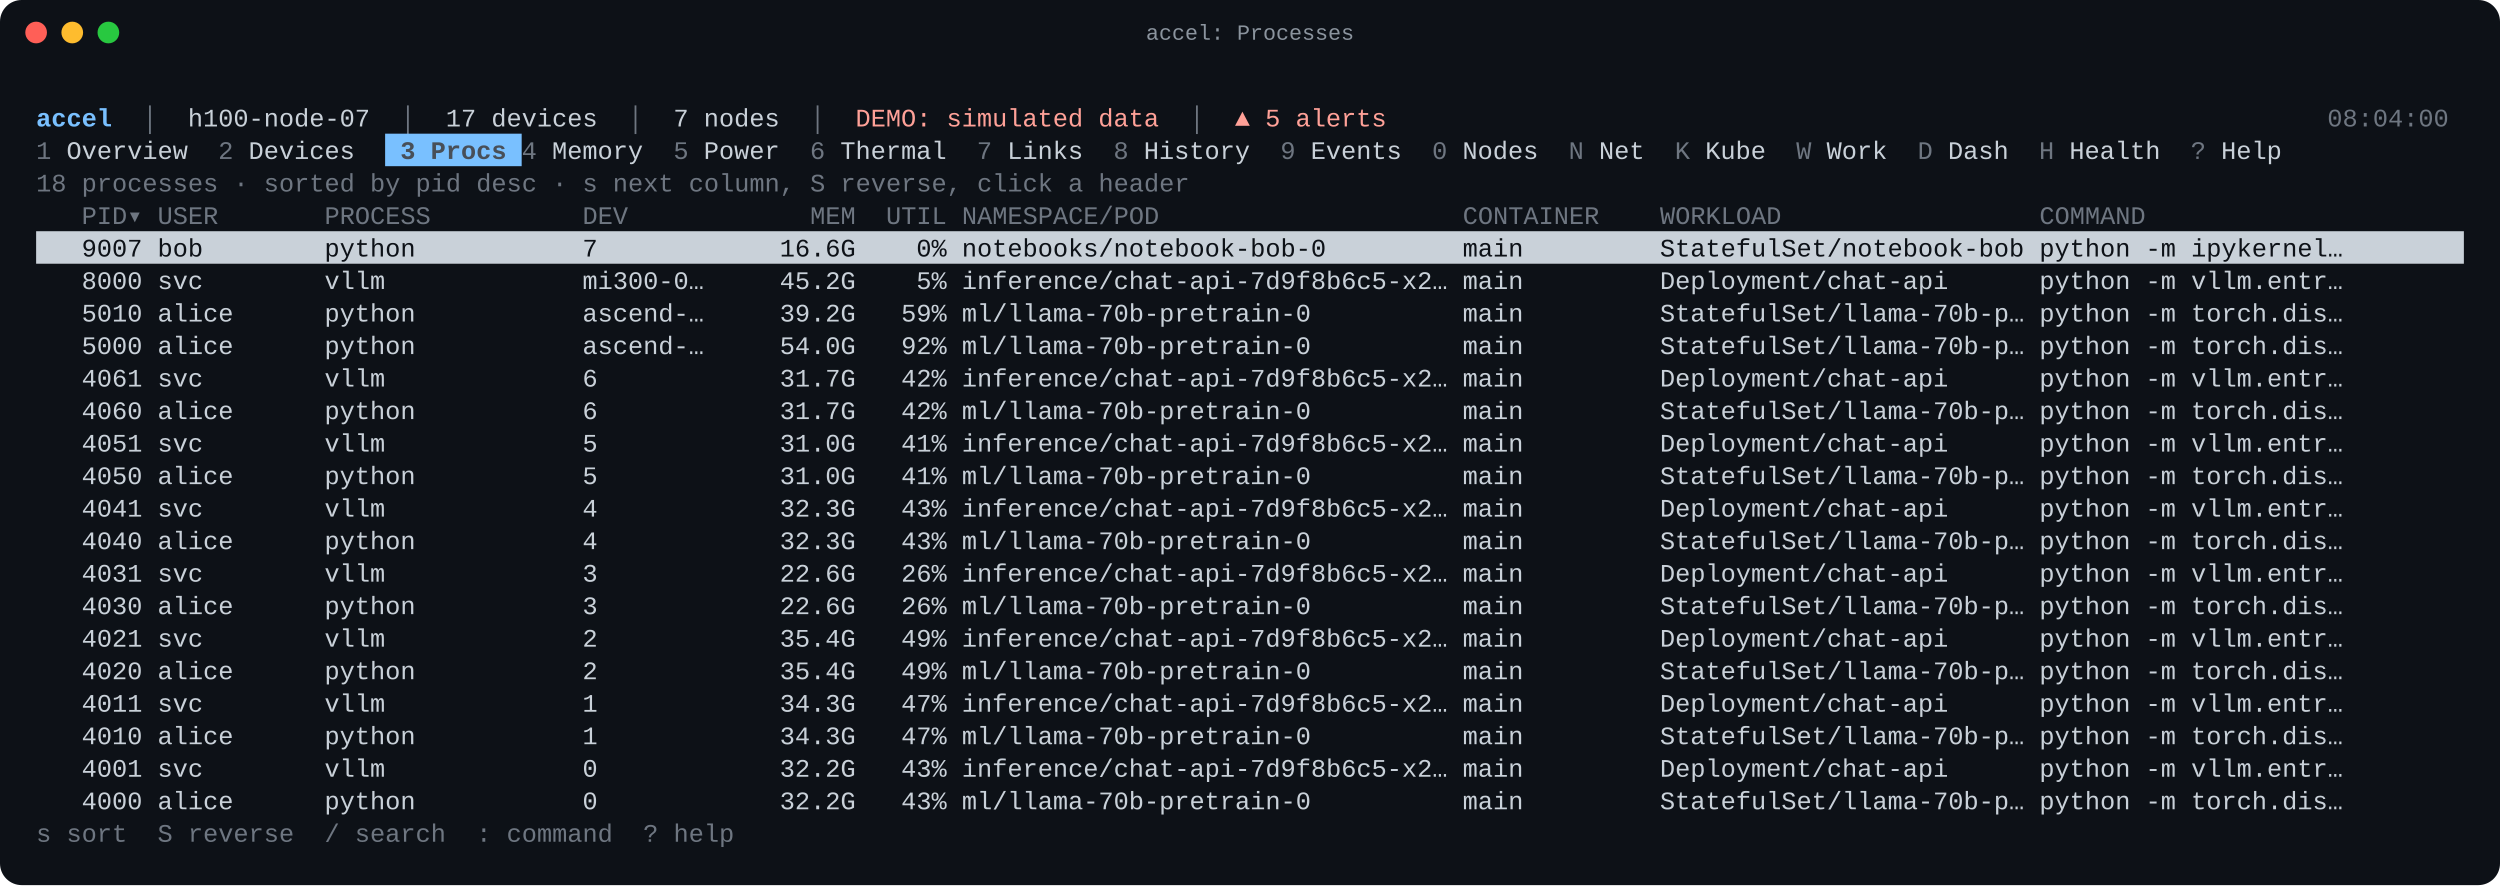
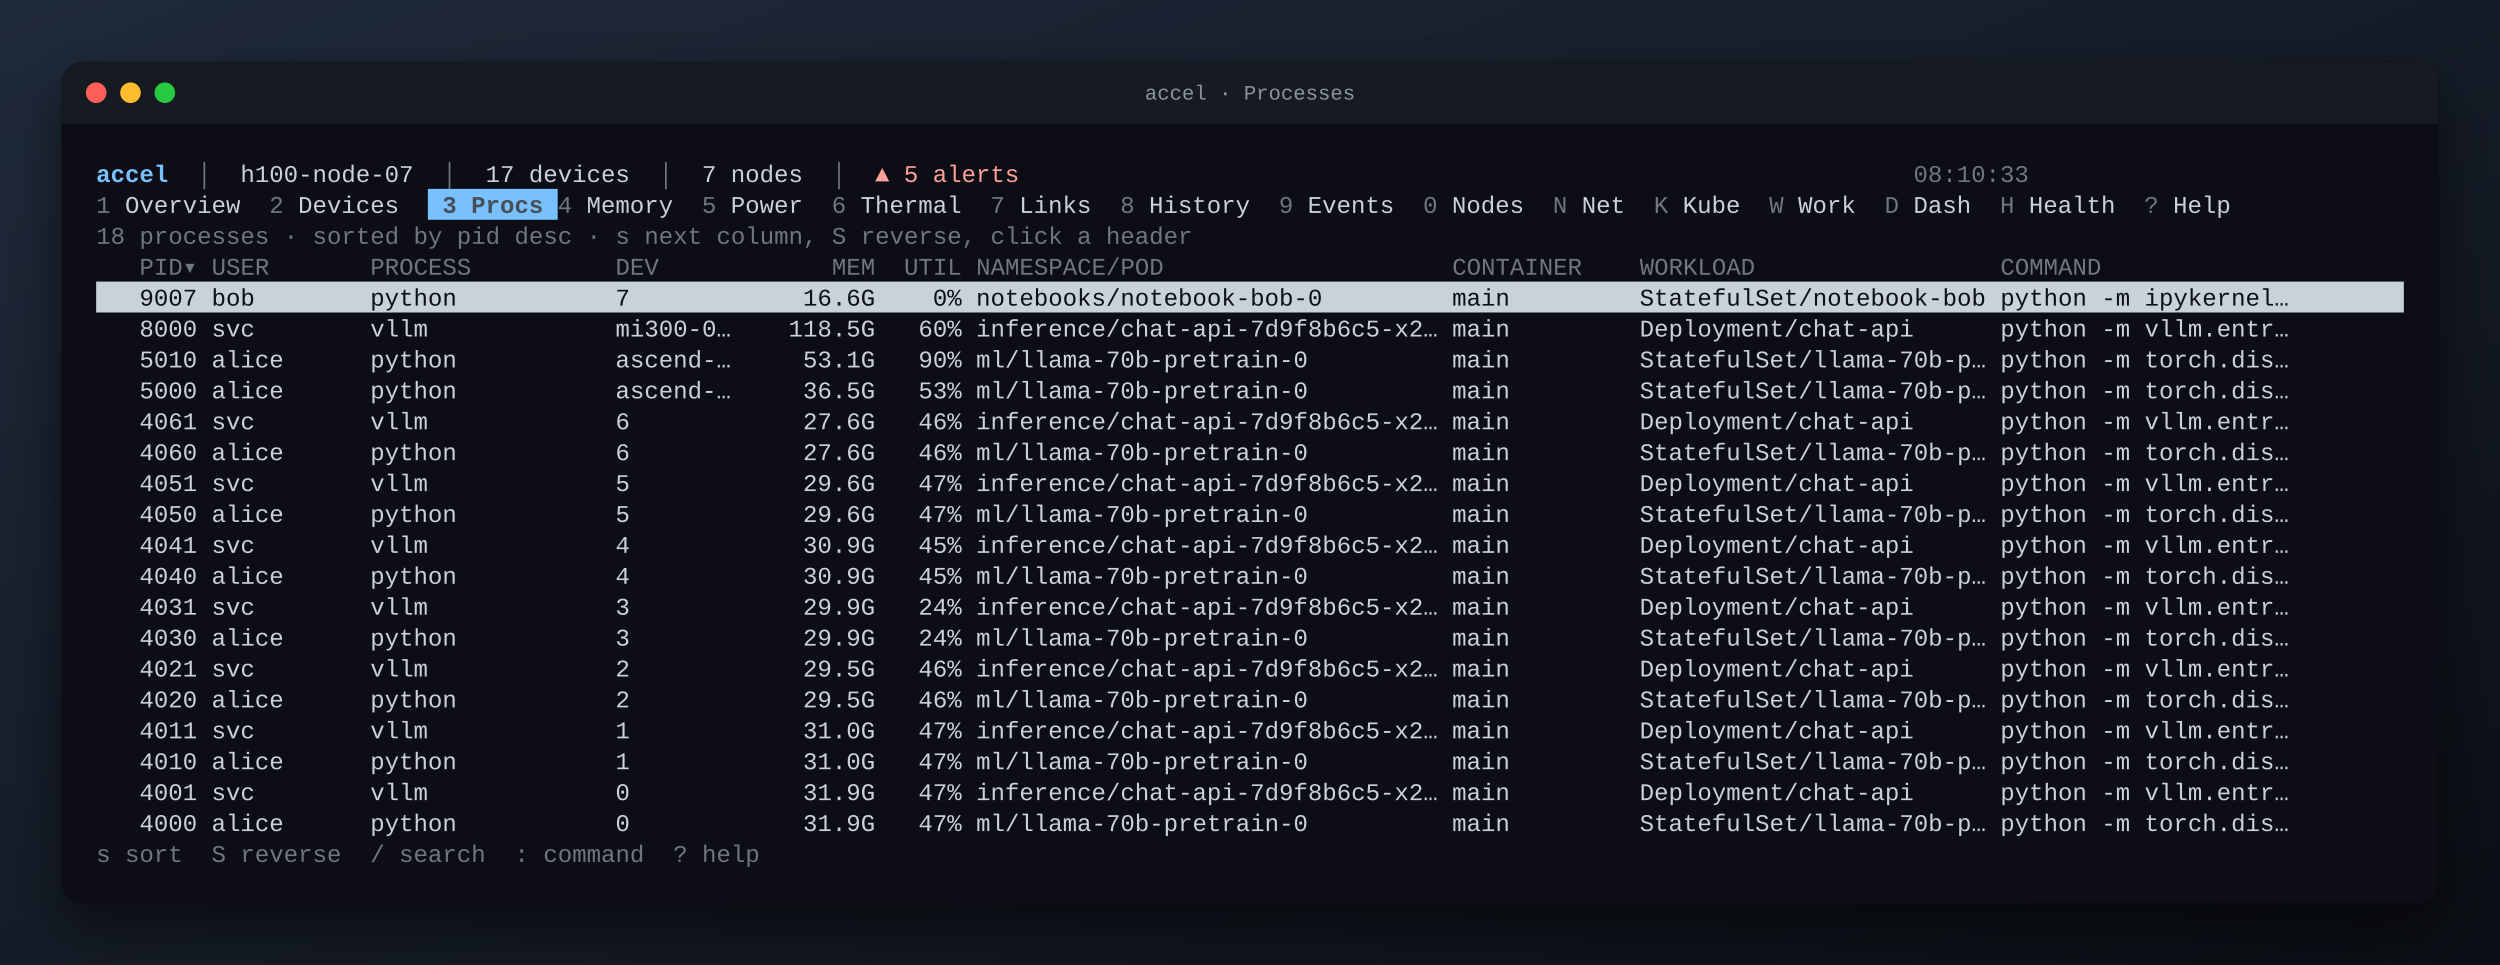
- <svg xmlns="http://www.w3.org/2000/svg" width="1384" height="490" viewBox="0 0 1384 490" font-family="JetBrains Mono, SFMono-Regular, Menlo, Consolas, Liberation Mono, monospace" font-size="14">
-   <rect width="100%" height="100%" rx="12" fill="#0d1117" />
-   <circle cx="20" cy="18" r="6" fill="#ff5f57" />
-   <circle cx="40" cy="18" r="6" fill="#febc2e" />
-   <circle cx="60" cy="18" r="6" fill="#28c840" />
-   <text x="50%" y="22" text-anchor="middle" fill="#8b949e" font-size="12">accel: Processes</text>
-   <g xml:space="preserve">
+ <svg xmlns="http://www.w3.org/2000/svg" width="1456" height="562" viewBox="0 0 1456 562" font-family="JetBrains Mono, SFMono-Regular, Menlo, Consolas, Liberation Mono, monospace" font-size="14">
+   <defs>
+     <linearGradient id="desk" x1="0" y1="0" x2="1" y2="1">
+       <stop offset="0" stop-color="#1f2a3a" />
+       <stop offset="1" stop-color="#0b0e14" />
+     </linearGradient>
+     <filter id="shadow" x="-10%" y="-10%" width="120%" height="130%">
+       <feDropShadow dx="0" dy="14" stdDeviation="16" flood-color="#000" flood-opacity="0.55" />
+     </filter>
+   </defs>
+   <rect width="100%" height="100%" fill="url(#desk)" />
+   <rect x="36" y="36" width="1384" height="490" rx="12" fill="#0d1117" filter="url(#shadow)" />
+   <rect x="36" y="36" width="1384" height="36" rx="12" fill="#161b22" />
+   <rect x="36" y="60" width="1384" height="12" fill="#161b22" />
+   <circle cx="56" cy="54" r="6" fill="#ff5f57" />
+   <circle cx="76" cy="54" r="6" fill="#febc2e" />
+   <circle cx="96" cy="54" r="6" fill="#28c840" />
+   <text x="50%" y="58" text-anchor="middle" fill="#8b949e" font-size="12">accel · Processes</text>
+   <g xml:space="preserve" transform="translate(36 36)">
    <text y="70.0" fill="#c9d1d9" xml:space="preserve" style="white-space:pre">
      <tspan x="20.0" fill="#79c0ff" font-weight="bold">accel</tspan>
      <tspan x="62.0" fill="#6e7681">  │  </tspan>
      <tspan x="104.0">h100-node-07</tspan>
      <tspan x="204.8" fill="#6e7681">  │  </tspan>
      <tspan x="246.8">17 devices</tspan>
      <tspan x="330.8" fill="#6e7681">  │  </tspan>
      <tspan x="372.8">7 nodes</tspan>
      <tspan x="431.6" fill="#6e7681">  │  </tspan>
-       <tspan x="473.6" fill="#ffa198">DEMO: simulated data</tspan>
-       <tspan x="641.6" fill="#6e7681">  │  </tspan>
-       <tspan x="683.6" fill="#ffa198">▲ 5 alerts</tspan>
-       <tspan x="1288.4" fill="#6e7681">08:04:00</tspan>
+       <tspan x="473.6" fill="#ffa198">▲ 5 alerts</tspan>
+       <tspan x="1078.4" fill="#6e7681">08:10:33                         </tspan>
    </text>
    <rect x="213.2" y="74.0" width="75.6" height="18.0" fill="#79c0ff" />
    <text y="88.0" fill="#c9d1d9" xml:space="preserve" style="white-space:pre">
      <tspan x="20.0" fill="#6e7681">1</tspan>
      <tspan x="28.4"> Overview  </tspan>
      <tspan x="120.8" fill="#6e7681">2</tspan>
      <tspan x="129.2"> Devices  </tspan>
      <tspan x="213.2" fill="#484f58" font-weight="bold"> 3 Procs </tspan>
      <tspan x="288.8" fill="#6e7681">4</tspan>
      <tspan x="297.2"> Memory  </tspan>
      <tspan x="372.8" fill="#6e7681">5</tspan>
      <tspan x="381.2"> Power  </tspan>
      <tspan x="448.4" fill="#6e7681">6</tspan>
      <tspan x="456.8"> Thermal  </tspan>
      <tspan x="540.8" fill="#6e7681">7</tspan>
      <tspan x="549.2"> Links  </tspan>
      <tspan x="616.4" fill="#6e7681">8</tspan>
      <tspan x="624.8"> History  </tspan>
      <tspan x="708.8" fill="#6e7681">9</tspan>
      <tspan x="717.2"> Events  </tspan>
      <tspan x="792.8" fill="#6e7681">0</tspan>
      <tspan x="801.2"> Nodes  </tspan>
      <tspan x="868.4" fill="#6e7681">N</tspan>
      <tspan x="876.8"> Net  </tspan>
      <tspan x="927.2" fill="#6e7681">K</tspan>
      <tspan x="935.6"> Kube  </tspan>
      <tspan x="994.4" fill="#6e7681">W</tspan>
      <tspan x="1002.8"> Work  </tspan>
      <tspan x="1061.6" fill="#6e7681">D</tspan>
      <tspan x="1070.0"> Dash  </tspan>
      <tspan x="1128.8" fill="#6e7681">H</tspan>
      <tspan x="1137.2"> Health  </tspan>
      <tspan x="1212.8" fill="#6e7681">?</tspan>
      <tspan x="1221.2"> Help  </tspan>
    </text>
    <text y="106.0" fill="#c9d1d9" xml:space="preserve" style="white-space:pre">
      <tspan x="20.0" fill="#6e7681">18 processes · sorted by pid desc · s next column, S reverse, click a header</tspan>
    </text>
    <text y="124.0" fill="#c9d1d9" xml:space="preserve" style="white-space:pre">
      <tspan x="20.0" fill="#6e7681">   PID▾ USER       PROCESS          DEV            MEM  UTIL NAMESPACE/POD                    CONTAINER    WORKLOAD                 COMMAND             </tspan>
    </text>
    <rect x="20.0" y="128.0" width="1344.0" height="18.0" fill="#c9d1d9" />
    <text y="142.0" fill="#c9d1d9" xml:space="preserve" style="white-space:pre">
      <tspan x="20.0" fill="#0d1117">   9007 bob        python           7            16.6G    0% notebooks/notebook-bob-0         main         StatefulSet/notebook-bob python -m ipykernel…        </tspan>
    </text>
    <text y="160.0" fill="#c9d1d9" xml:space="preserve" style="white-space:pre">
-       <tspan x="20.0">   8000 svc        vllm             mi300-0…     45.2G    5% inference/chat-api-7d9f8b6c5-x2… main         Deployment/chat-api      python -m vllm.entr…</tspan>
+       <tspan x="20.0">   8000 svc        vllm             mi300-0…    118.5G   60% inference/chat-api-7d9f8b6c5-x2… main         Deployment/chat-api      python -m vllm.entr…</tspan>
    </text>
    <text y="178.0" fill="#c9d1d9" xml:space="preserve" style="white-space:pre">
-       <tspan x="20.0">   5010 alice      python           ascend-…     39.2G   59% ml/llama-70b-pretrain-0          main         StatefulSet/llama-70b-p… python -m torch.dis…</tspan>
+       <tspan x="20.0">   5010 alice      python           ascend-…     53.1G   90% ml/llama-70b-pretrain-0          main         StatefulSet/llama-70b-p… python -m torch.dis…</tspan>
    </text>
    <text y="196.0" fill="#c9d1d9" xml:space="preserve" style="white-space:pre">
-       <tspan x="20.0">   5000 alice      python           ascend-…     54.0G   92% ml/llama-70b-pretrain-0          main         StatefulSet/llama-70b-p… python -m torch.dis…</tspan>
+       <tspan x="20.0">   5000 alice      python           ascend-…     36.5G   53% ml/llama-70b-pretrain-0          main         StatefulSet/llama-70b-p… python -m torch.dis…</tspan>
    </text>
    <text y="214.0" fill="#c9d1d9" xml:space="preserve" style="white-space:pre">
-       <tspan x="20.0">   4061 svc        vllm             6            31.7G   42% inference/chat-api-7d9f8b6c5-x2… main         Deployment/chat-api      python -m vllm.entr…</tspan>
+       <tspan x="20.0">   4061 svc        vllm             6            27.6G   46% inference/chat-api-7d9f8b6c5-x2… main         Deployment/chat-api      python -m vllm.entr…</tspan>
    </text>
    <text y="232.0" fill="#c9d1d9" xml:space="preserve" style="white-space:pre">
-       <tspan x="20.0">   4060 alice      python           6            31.7G   42% ml/llama-70b-pretrain-0          main         StatefulSet/llama-70b-p… python -m torch.dis…</tspan>
+       <tspan x="20.0">   4060 alice      python           6            27.6G   46% ml/llama-70b-pretrain-0          main         StatefulSet/llama-70b-p… python -m torch.dis…</tspan>
    </text>
    <text y="250.0" fill="#c9d1d9" xml:space="preserve" style="white-space:pre">
-       <tspan x="20.0">   4051 svc        vllm             5            31.0G   41% inference/chat-api-7d9f8b6c5-x2… main         Deployment/chat-api      python -m vllm.entr…</tspan>
+       <tspan x="20.0">   4051 svc        vllm             5            29.6G   47% inference/chat-api-7d9f8b6c5-x2… main         Deployment/chat-api      python -m vllm.entr…</tspan>
    </text>
    <text y="268.0" fill="#c9d1d9" xml:space="preserve" style="white-space:pre">
-       <tspan x="20.0">   4050 alice      python           5            31.0G   41% ml/llama-70b-pretrain-0          main         StatefulSet/llama-70b-p… python -m torch.dis…</tspan>
+       <tspan x="20.0">   4050 alice      python           5            29.6G   47% ml/llama-70b-pretrain-0          main         StatefulSet/llama-70b-p… python -m torch.dis…</tspan>
    </text>
    <text y="286.0" fill="#c9d1d9" xml:space="preserve" style="white-space:pre">
-       <tspan x="20.0">   4041 svc        vllm             4            32.3G   43% inference/chat-api-7d9f8b6c5-x2… main         Deployment/chat-api      python -m vllm.entr…</tspan>
+       <tspan x="20.0">   4041 svc        vllm             4            30.9G   45% inference/chat-api-7d9f8b6c5-x2… main         Deployment/chat-api      python -m vllm.entr…</tspan>
    </text>
    <text y="304.0" fill="#c9d1d9" xml:space="preserve" style="white-space:pre">
-       <tspan x="20.0">   4040 alice      python           4            32.3G   43% ml/llama-70b-pretrain-0          main         StatefulSet/llama-70b-p… python -m torch.dis…</tspan>
+       <tspan x="20.0">   4040 alice      python           4            30.9G   45% ml/llama-70b-pretrain-0          main         StatefulSet/llama-70b-p… python -m torch.dis…</tspan>
    </text>
    <text y="322.0" fill="#c9d1d9" xml:space="preserve" style="white-space:pre">
-       <tspan x="20.0">   4031 svc        vllm             3            22.6G   26% inference/chat-api-7d9f8b6c5-x2… main         Deployment/chat-api      python -m vllm.entr…</tspan>
+       <tspan x="20.0">   4031 svc        vllm             3            29.9G   24% inference/chat-api-7d9f8b6c5-x2… main         Deployment/chat-api      python -m vllm.entr…</tspan>
    </text>
    <text y="340.0" fill="#c9d1d9" xml:space="preserve" style="white-space:pre">
-       <tspan x="20.0">   4030 alice      python           3            22.6G   26% ml/llama-70b-pretrain-0          main         StatefulSet/llama-70b-p… python -m torch.dis…</tspan>
+       <tspan x="20.0">   4030 alice      python           3            29.9G   24% ml/llama-70b-pretrain-0          main         StatefulSet/llama-70b-p… python -m torch.dis…</tspan>
    </text>
    <text y="358.0" fill="#c9d1d9" xml:space="preserve" style="white-space:pre">
-       <tspan x="20.0">   4021 svc        vllm             2            35.4G   49% inference/chat-api-7d9f8b6c5-x2… main         Deployment/chat-api      python -m vllm.entr…</tspan>
+       <tspan x="20.0">   4021 svc        vllm             2            29.5G   46% inference/chat-api-7d9f8b6c5-x2… main         Deployment/chat-api      python -m vllm.entr…</tspan>
    </text>
    <text y="376.0" fill="#c9d1d9" xml:space="preserve" style="white-space:pre">
-       <tspan x="20.0">   4020 alice      python           2            35.4G   49% ml/llama-70b-pretrain-0          main         StatefulSet/llama-70b-p… python -m torch.dis…</tspan>
+       <tspan x="20.0">   4020 alice      python           2            29.5G   46% ml/llama-70b-pretrain-0          main         StatefulSet/llama-70b-p… python -m torch.dis…</tspan>
    </text>
    <text y="394.0" fill="#c9d1d9" xml:space="preserve" style="white-space:pre">
-       <tspan x="20.0">   4011 svc        vllm             1            34.3G   47% inference/chat-api-7d9f8b6c5-x2… main         Deployment/chat-api      python -m vllm.entr…</tspan>
+       <tspan x="20.0">   4011 svc        vllm             1            31.0G   47% inference/chat-api-7d9f8b6c5-x2… main         Deployment/chat-api      python -m vllm.entr…</tspan>
    </text>
    <text y="412.0" fill="#c9d1d9" xml:space="preserve" style="white-space:pre">
-       <tspan x="20.0">   4010 alice      python           1            34.3G   47% ml/llama-70b-pretrain-0          main         StatefulSet/llama-70b-p… python -m torch.dis…</tspan>
+       <tspan x="20.0">   4010 alice      python           1            31.0G   47% ml/llama-70b-pretrain-0          main         StatefulSet/llama-70b-p… python -m torch.dis…</tspan>
    </text>
    <text y="430.0" fill="#c9d1d9" xml:space="preserve" style="white-space:pre">
-       <tspan x="20.0">   4001 svc        vllm             0            32.2G   43% inference/chat-api-7d9f8b6c5-x2… main         Deployment/chat-api      python -m vllm.entr…</tspan>
+       <tspan x="20.0">   4001 svc        vllm             0            31.9G   47% inference/chat-api-7d9f8b6c5-x2… main         Deployment/chat-api      python -m vllm.entr…</tspan>
    </text>
    <text y="448.0" fill="#c9d1d9" xml:space="preserve" style="white-space:pre">
-       <tspan x="20.0">   4000 alice      python           0            32.2G   43% ml/llama-70b-pretrain-0          main         StatefulSet/llama-70b-p… python -m torch.dis…</tspan>
+       <tspan x="20.0">   4000 alice      python           0            31.9G   47% ml/llama-70b-pretrain-0          main         StatefulSet/llama-70b-p… python -m torch.dis…</tspan>
    </text>
    <text y="466.0" fill="#c9d1d9" xml:space="preserve" style="white-space:pre">
      <tspan x="20.0" fill="#6e7681">s sort  S reverse  / search  : command  ? help</tspan>
    </text>
  </g>
</svg>
